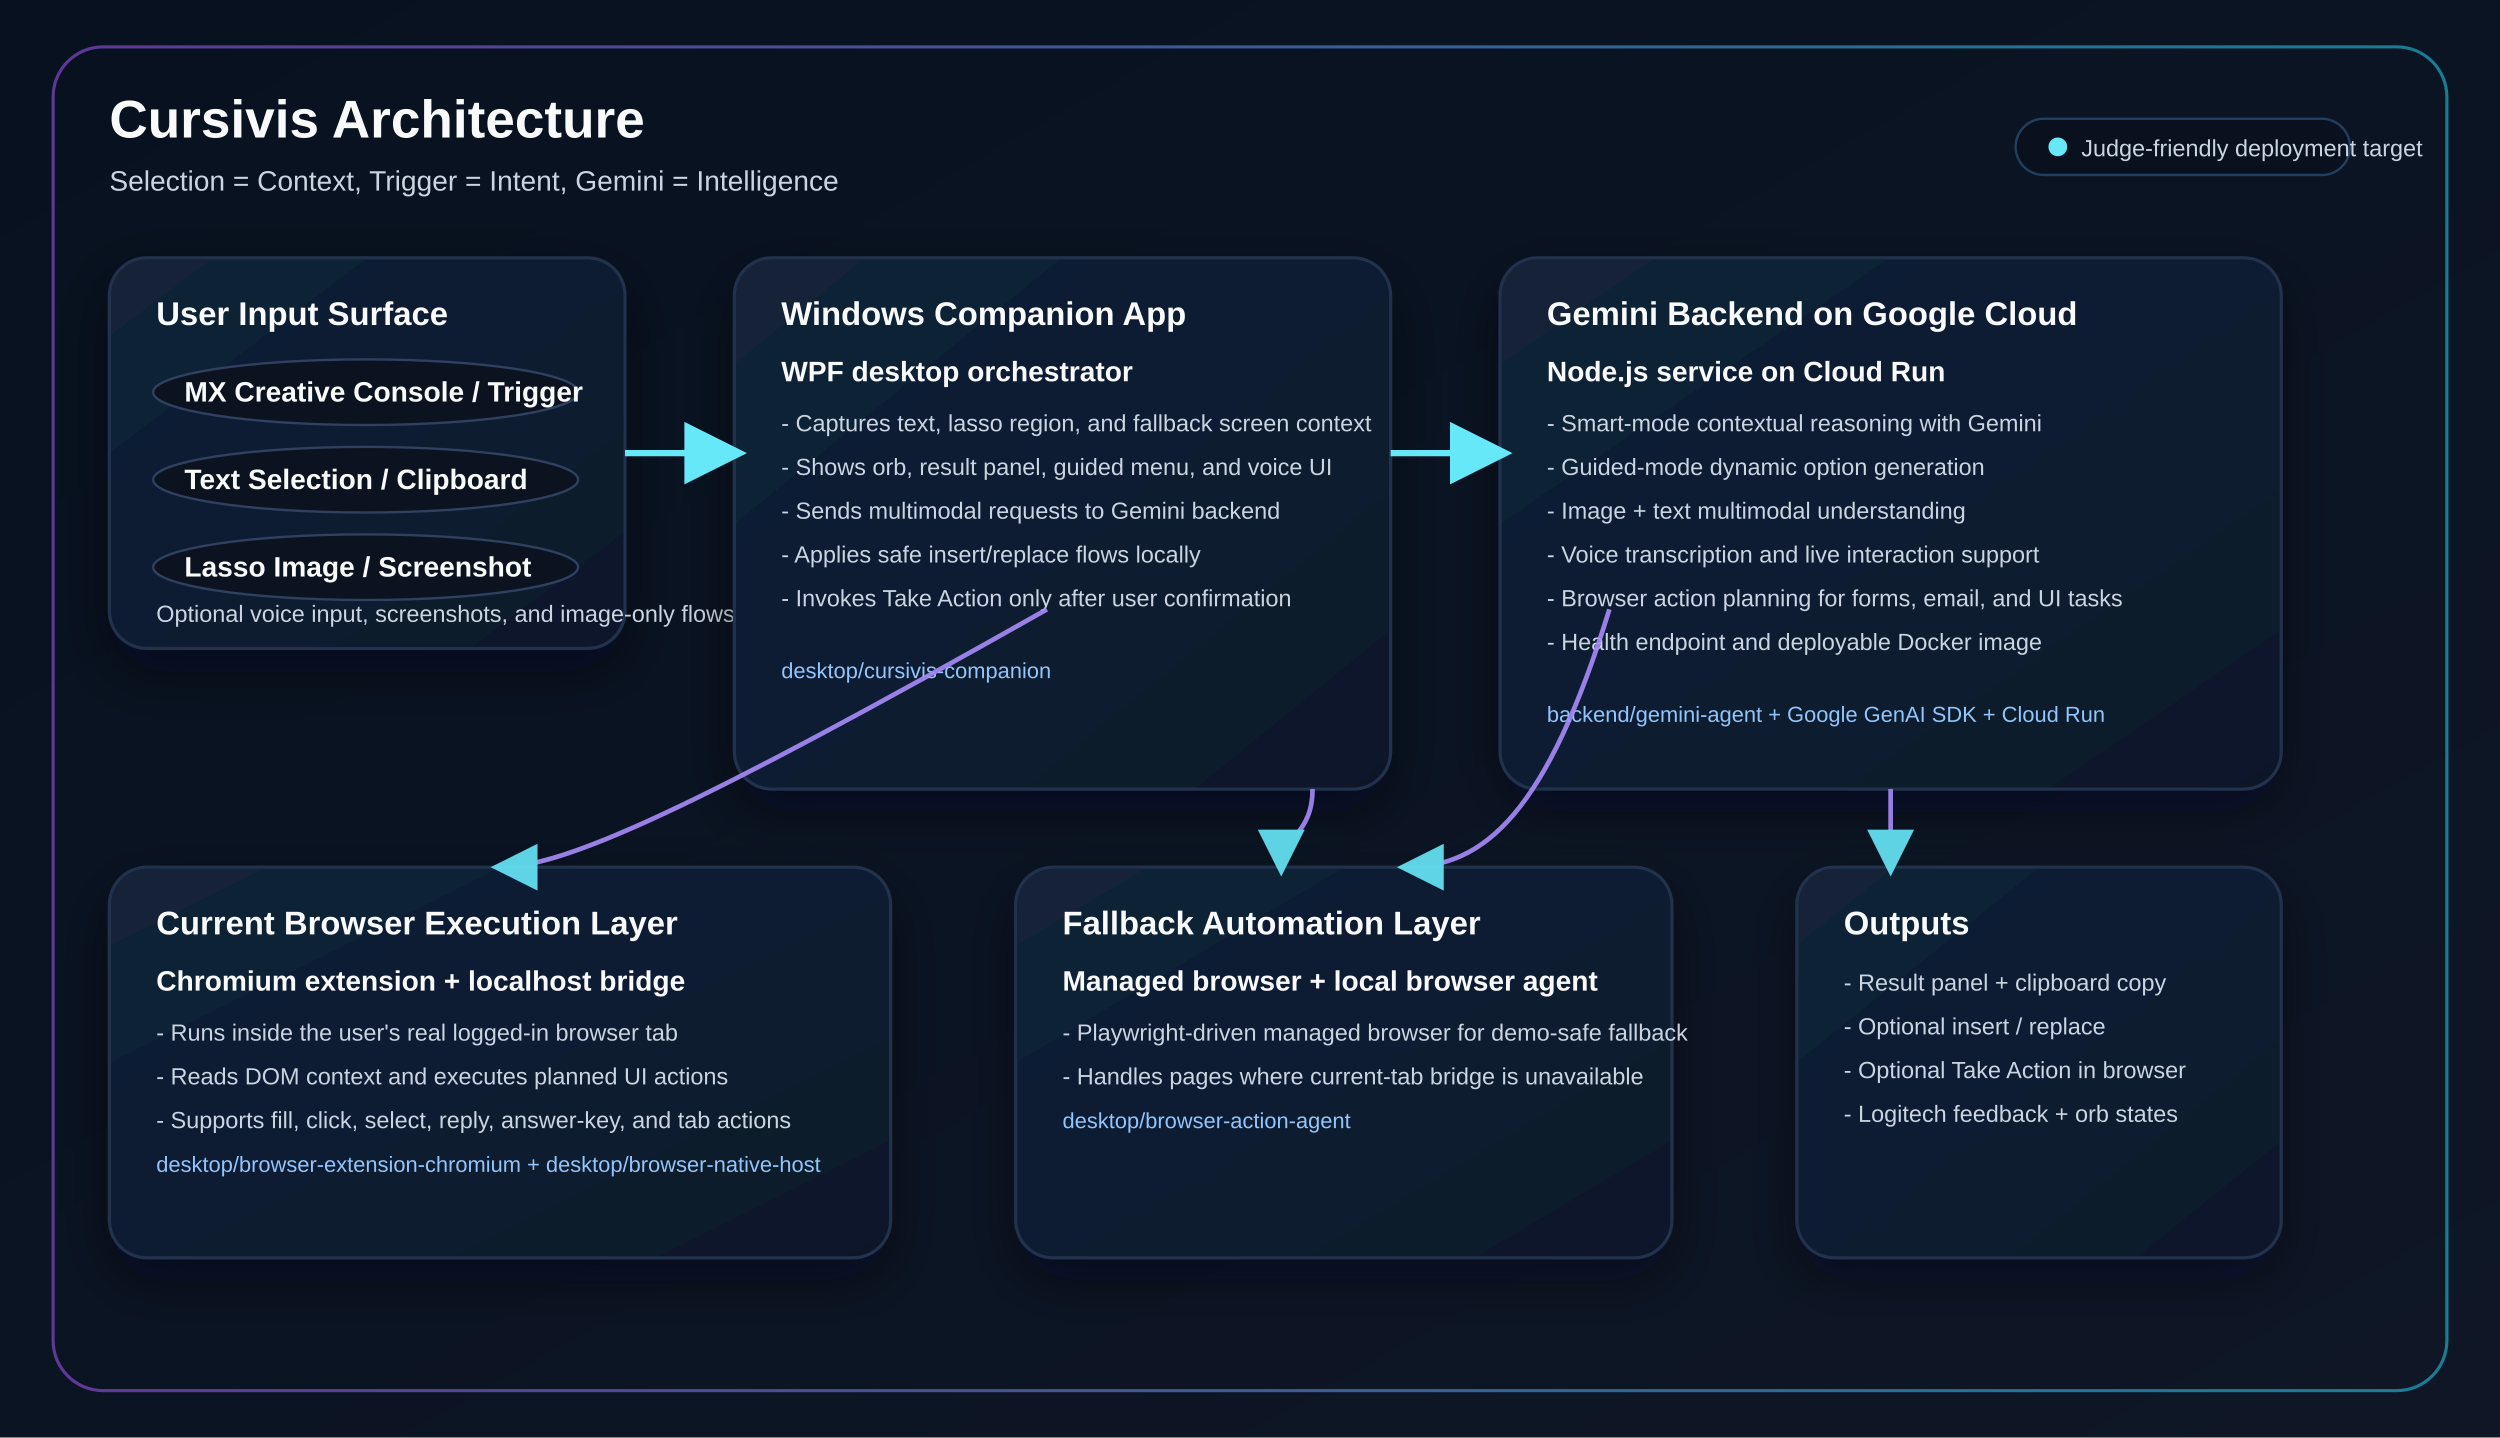
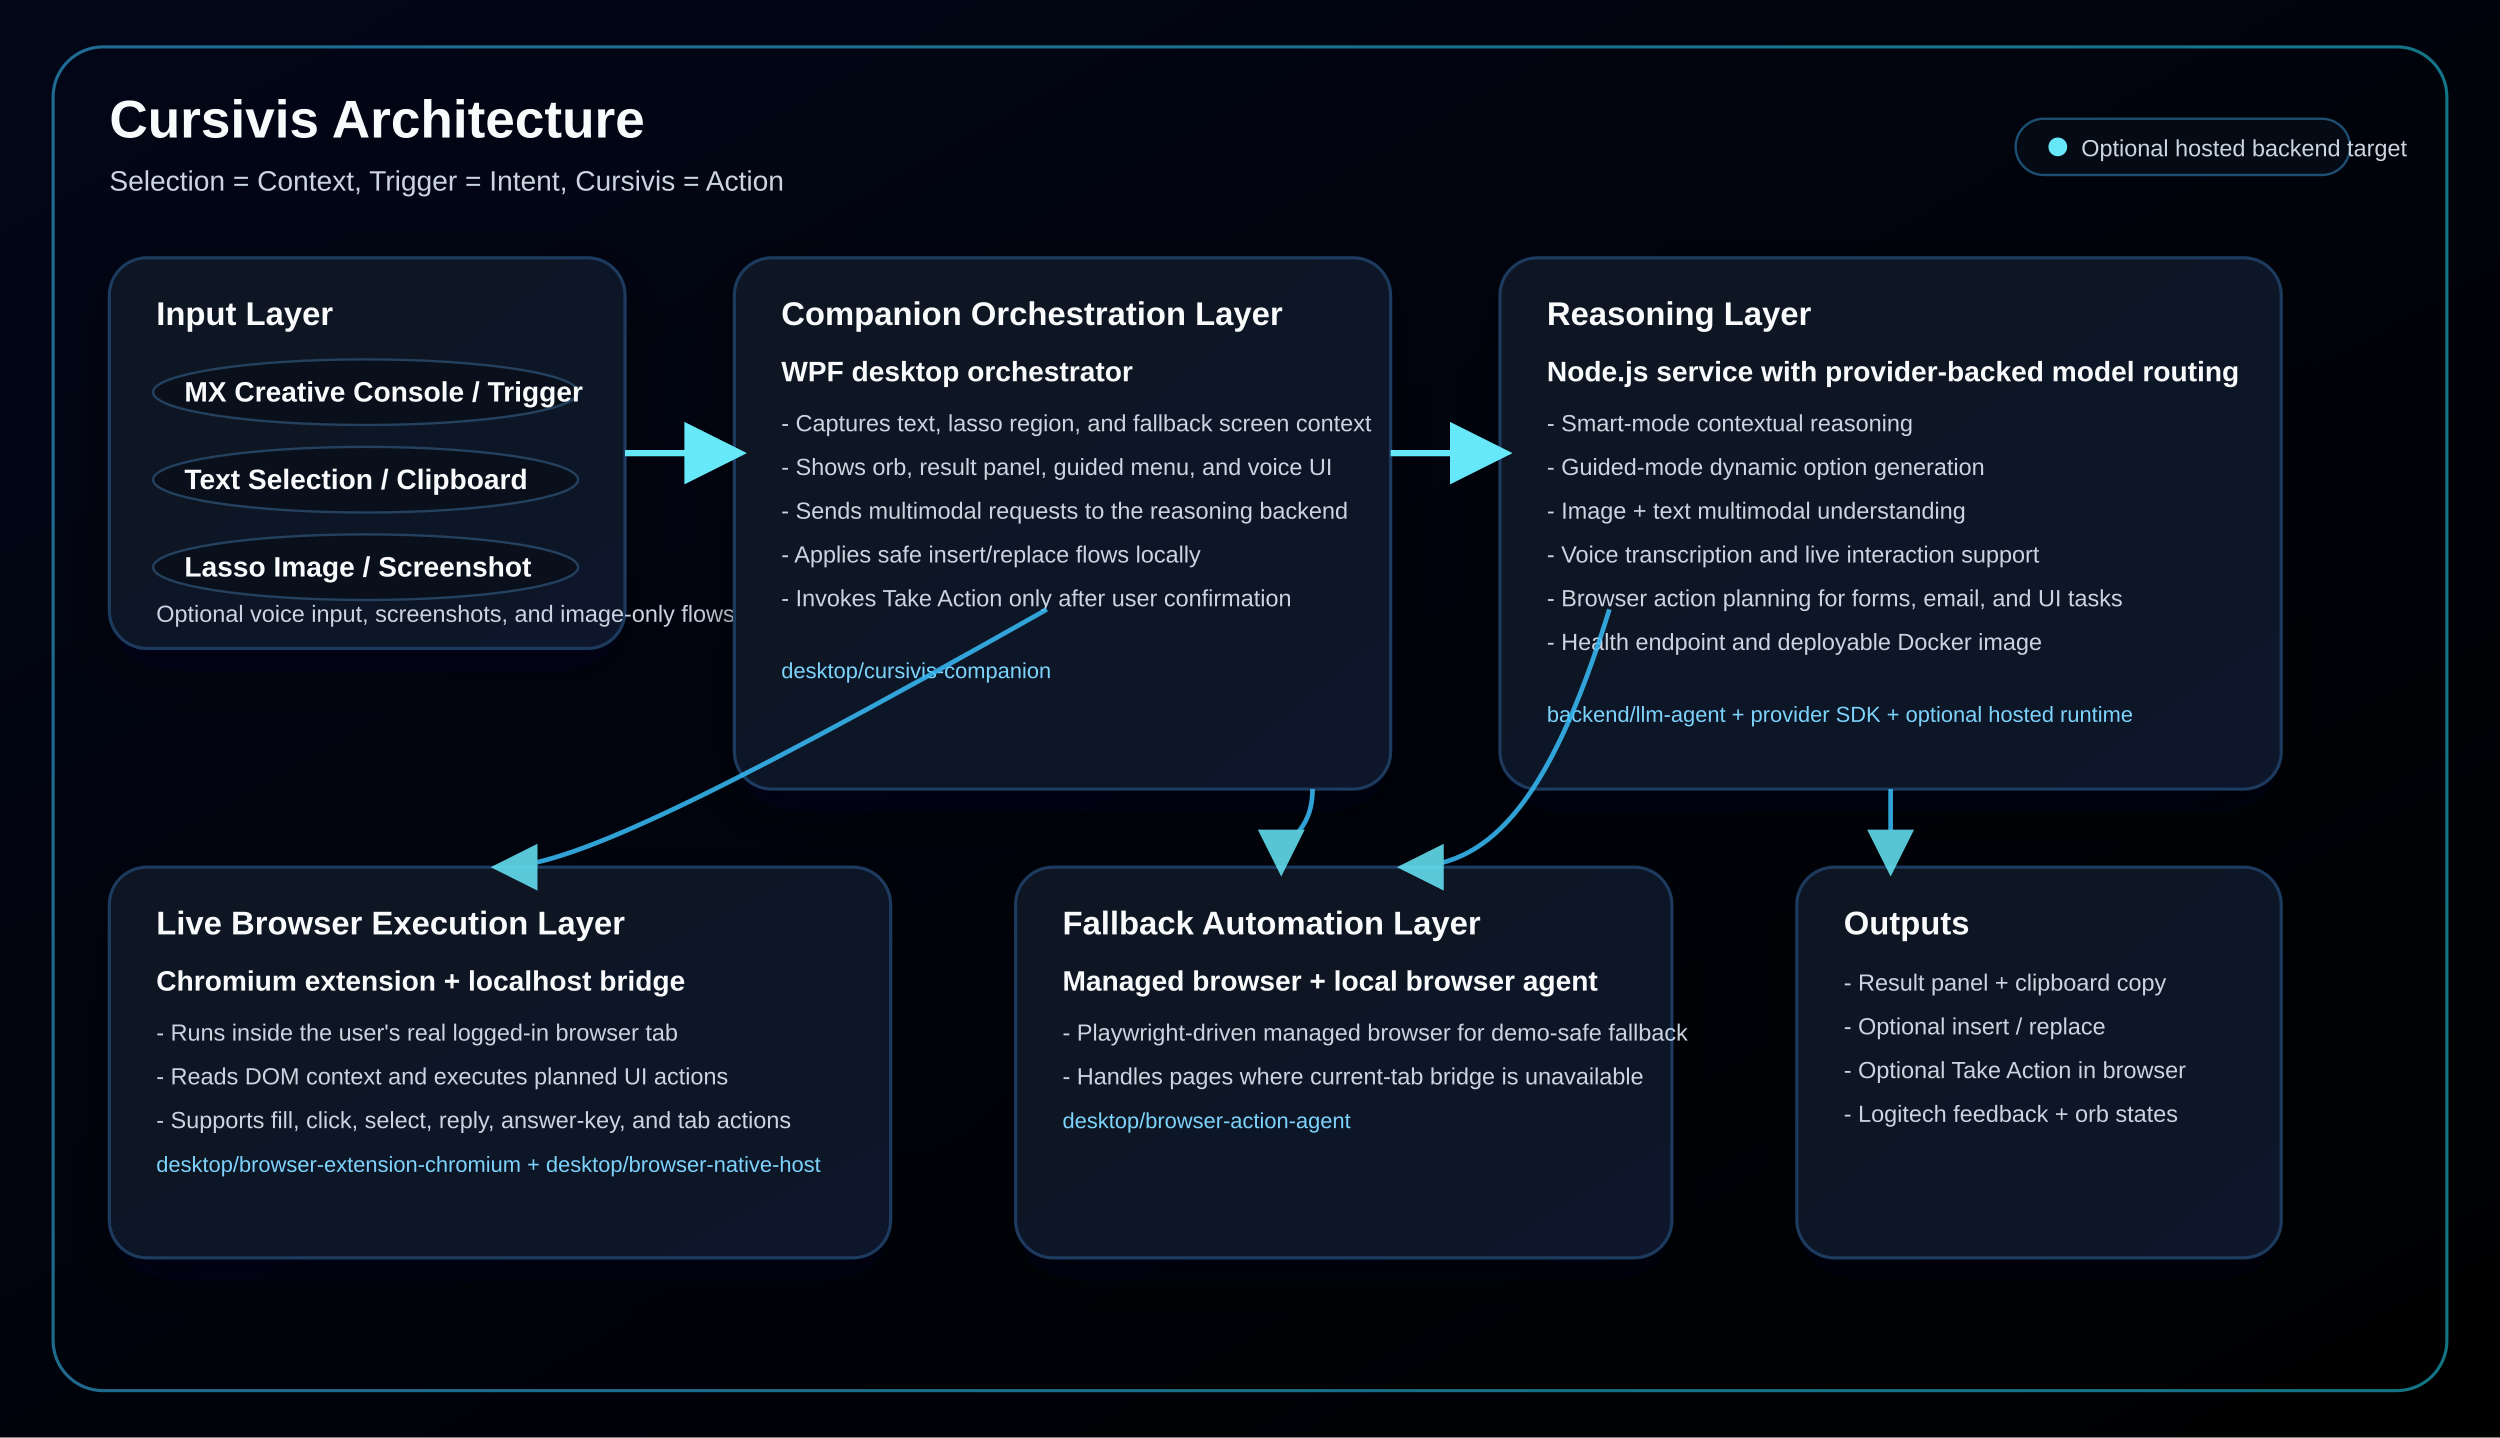
<svg xmlns="http://www.w3.org/2000/svg" width="1600" height="920" viewBox="0 0 1600 920" role="img" aria-labelledby="title desc">
  <defs>
    <linearGradient id="bg" x1="0%" y1="0%" x2="100%" y2="100%">
-       <stop offset="0%" stop-color="#07111f" />
-       <stop offset="100%" stop-color="#0f1727" />
+       <stop offset="0%" stop-color="#020617" />
+       <stop offset="100%" stop-color="#000000" />
    </linearGradient>
    <linearGradient id="panel" x1="0%" y1="0%" x2="100%" y2="100%">
-       <stop offset="0%" stop-color="#122238" />
-       <stop offset="100%" stop-color="#0d1828" />
+       <stop offset="0%" stop-color="#0b1220" />
+       <stop offset="100%" stop-color="#0f172a" />
    </linearGradient>
    <linearGradient id="accent" x1="0%" y1="0%" x2="100%" y2="0%">
-       <stop offset="0%" stop-color="#a855f7" />
+       <stop offset="0%" stop-color="#38bdf8" />
      <stop offset="100%" stop-color="#22d3ee" />
    </linearGradient>
    <filter id="shadow" x="-20%" y="-20%" width="140%" height="140%">
      <feDropShadow dx="0" dy="14" stdDeviation="18" flood-color="#020617" flood-opacity="0.45" />
    </filter>
    <marker id="arrow" markerWidth="10" markerHeight="10" refX="8" refY="5" orient="auto">
      <path d="M0,0 L10,5 L0,10 z" fill="#67e8f9" />
    </marker>
    <style>
      .title { font: 700 34px 'Segoe UI', Arial, sans-serif; fill: #f8fafc; }
      .subtitle { font: 500 18px 'Segoe UI', Arial, sans-serif; fill: #cbd5e1; }
      .section { font: 700 21px 'Segoe UI', Arial, sans-serif; fill: #f8fafc; }
      .label { font: 600 18px 'Segoe UI', Arial, sans-serif; fill: #f8fafc; }
      .body { font: 15px 'Segoe UI', Arial, sans-serif; fill: #cbd5e1; }
-       .small { font: 14px 'Segoe UI', Arial, sans-serif; fill: #93c5fd; }
-       .box { fill: url(#panel); stroke: #22324d; stroke-width: 2; rx: 24; ry: 24; filter: url(#shadow); }
-       .pill { fill: #0b1320; stroke: #30415f; stroke-width: 1.5; rx: 999; ry: 999; }
+       .small { font: 14px 'Segoe UI', Arial, sans-serif; fill: #7dd3fc; }
+       .box { fill: url(#panel); stroke: #1e3a5f; stroke-width: 2; rx: 24; ry: 24; filter: url(#shadow); }
+       .pill { fill: #09101b; stroke: #24415f; stroke-width: 1.5; rx: 999; ry: 999; }
      .line { stroke: #67e8f9; stroke-width: 4; fill: none; marker-end: url(#arrow); }
-       .line-soft { stroke: #a78bfa; stroke-width: 3; fill: none; marker-end: url(#arrow); opacity: 0.9; }
+       .line-soft { stroke: #38bdf8; stroke-width: 3; fill: none; marker-end: url(#arrow); opacity: 0.85; }
    </style>
  </defs>
  <rect width="1600" height="920" fill="url(#bg)" />
  <rect x="34" y="30" width="1532" height="860" rx="32" ry="32" fill="none" stroke="url(#accent)" stroke-width="2" opacity="0.55" />
  <text x="70" y="88" class="title">Cursivis Architecture</text>
-   <text x="70" y="122" class="subtitle">Selection = Context, Trigger = Intent, Gemini = Intelligence</text>
+   <text x="70" y="122" class="subtitle">Selection = Context, Trigger = Intent, Cursivis = Action</text>
  <rect x="70" y="165" width="330" height="250" class="box" />
-   <text x="100" y="208" class="section">User Input Surface</text>
+   <text x="100" y="208" class="section">Input Layer</text>
  <rect x="98" y="230" width="272" height="42" class="pill" />
  <text x="118" y="257" class="label">MX Creative Console / Trigger</text>
  <rect x="98" y="286" width="272" height="42" class="pill" />
  <text x="118" y="313" class="label">Text Selection / Clipboard</text>
  <rect x="98" y="342" width="272" height="42" class="pill" />
  <text x="118" y="369" class="label">Lasso Image / Screenshot</text>
  <text x="100" y="398" class="body">Optional voice input, screenshots, and image-only flows all start here.</text>
  <rect x="470" y="165" width="420" height="340" class="box" />
-   <text x="500" y="208" class="section">Windows Companion App</text>
+   <text x="500" y="208" class="section">Companion Orchestration Layer</text>
  <text x="500" y="244" class="label">WPF desktop orchestrator</text>
  <text x="500" y="276" class="body">- Captures text, lasso region, and fallback screen context</text>
  <text x="500" y="304" class="body">- Shows orb, result panel, guided menu, and voice UI</text>
-   <text x="500" y="332" class="body">- Sends multimodal requests to Gemini backend</text>
+   <text x="500" y="332" class="body">- Sends multimodal requests to the reasoning backend</text>
  <text x="500" y="360" class="body">- Applies safe insert/replace flows locally</text>
  <text x="500" y="388" class="body">- Invokes Take Action only after user confirmation</text>
  <text x="500" y="434" class="small">desktop/cursivis-companion</text>
  <rect x="960" y="165" width="500" height="340" class="box" />
-   <text x="990" y="208" class="section">Gemini Backend on Google Cloud</text>
-   <text x="990" y="244" class="label">Node.js service on Cloud Run</text>
-   <text x="990" y="276" class="body">- Smart-mode contextual reasoning with Gemini</text>
+   <text x="990" y="208" class="section">Reasoning Layer</text>
+   <text x="990" y="244" class="label">Node.js service with provider-backed model routing</text>
+   <text x="990" y="276" class="body">- Smart-mode contextual reasoning</text>
  <text x="990" y="304" class="body">- Guided-mode dynamic option generation</text>
  <text x="990" y="332" class="body">- Image + text multimodal understanding</text>
  <text x="990" y="360" class="body">- Voice transcription and live interaction support</text>
  <text x="990" y="388" class="body">- Browser action planning for forms, email, and UI tasks</text>
  <text x="990" y="416" class="body">- Health endpoint and deployable Docker image</text>
-   <text x="990" y="462" class="small">backend/gemini-agent + Google GenAI SDK + Cloud Run</text>
+   <text x="990" y="462" class="small">backend/llm-agent + provider SDK + optional hosted runtime</text>
  <rect x="70" y="555" width="500" height="250" class="box" />
-   <text x="100" y="598" class="section">Current Browser Execution Layer</text>
+   <text x="100" y="598" class="section">Live Browser Execution Layer</text>
  <text x="100" y="634" class="label">Chromium extension + localhost bridge</text>
  <text x="100" y="666" class="body">- Runs inside the user's real logged-in browser tab</text>
  <text x="100" y="694" class="body">- Reads DOM context and executes planned UI actions</text>
  <text x="100" y="722" class="body">- Supports fill, click, select, reply, answer-key, and tab actions</text>
  <text x="100" y="750" class="small">desktop/browser-extension-chromium + desktop/browser-native-host</text>
  <rect x="650" y="555" width="420" height="250" class="box" />
  <text x="680" y="598" class="section">Fallback Automation Layer</text>
  <text x="680" y="634" class="label">Managed browser + local browser agent</text>
  <text x="680" y="666" class="body">- Playwright-driven managed browser for demo-safe fallback</text>
  <text x="680" y="694" class="body">- Handles pages where current-tab bridge is unavailable</text>
  <text x="680" y="722" class="small">desktop/browser-action-agent</text>
  <rect x="1150" y="555" width="310" height="250" class="box" />
  <text x="1180" y="598" class="section">Outputs</text>
  <text x="1180" y="634" class="body">- Result panel + clipboard copy</text>
  <text x="1180" y="662" class="body">- Optional insert / replace</text>
  <text x="1180" y="690" class="body">- Optional Take Action in browser</text>
  <text x="1180" y="718" class="body">- Logitech feedback + orb states</text>
  <path d="M400 290 C440 290 430 290 470 290" class="line" />
  <path d="M890 290 C925 290 925 290 960 290" class="line" />
  <path d="M1210 505 C1210 535 1210 535 1210 555" class="line-soft" />
  <path d="M840 505 C840 535 820 535 820 555" class="line-soft" />
  <path d="M670 390 C440 520 360 555 320 555" class="line-soft" />
  <path d="M1030 390 C990 520 950 555 900 555" class="line-soft" />
-   <rect x="1290" y="76" width="214" height="36" rx="18" ry="18" fill="#08111d" stroke="#21405f" stroke-width="1.5" />
+   <rect x="1290" y="76" width="214" height="36" rx="18" ry="18" fill="#050b14" stroke="#1d4f73" stroke-width="1.5" />
  <circle cx="1317" cy="94" r="6" fill="#67e8f9" />
-   <text x="1332" y="100" class="body">Judge-friendly deployment target</text>
+   <text x="1332" y="100" class="body">Optional hosted backend target</text>
</svg>
